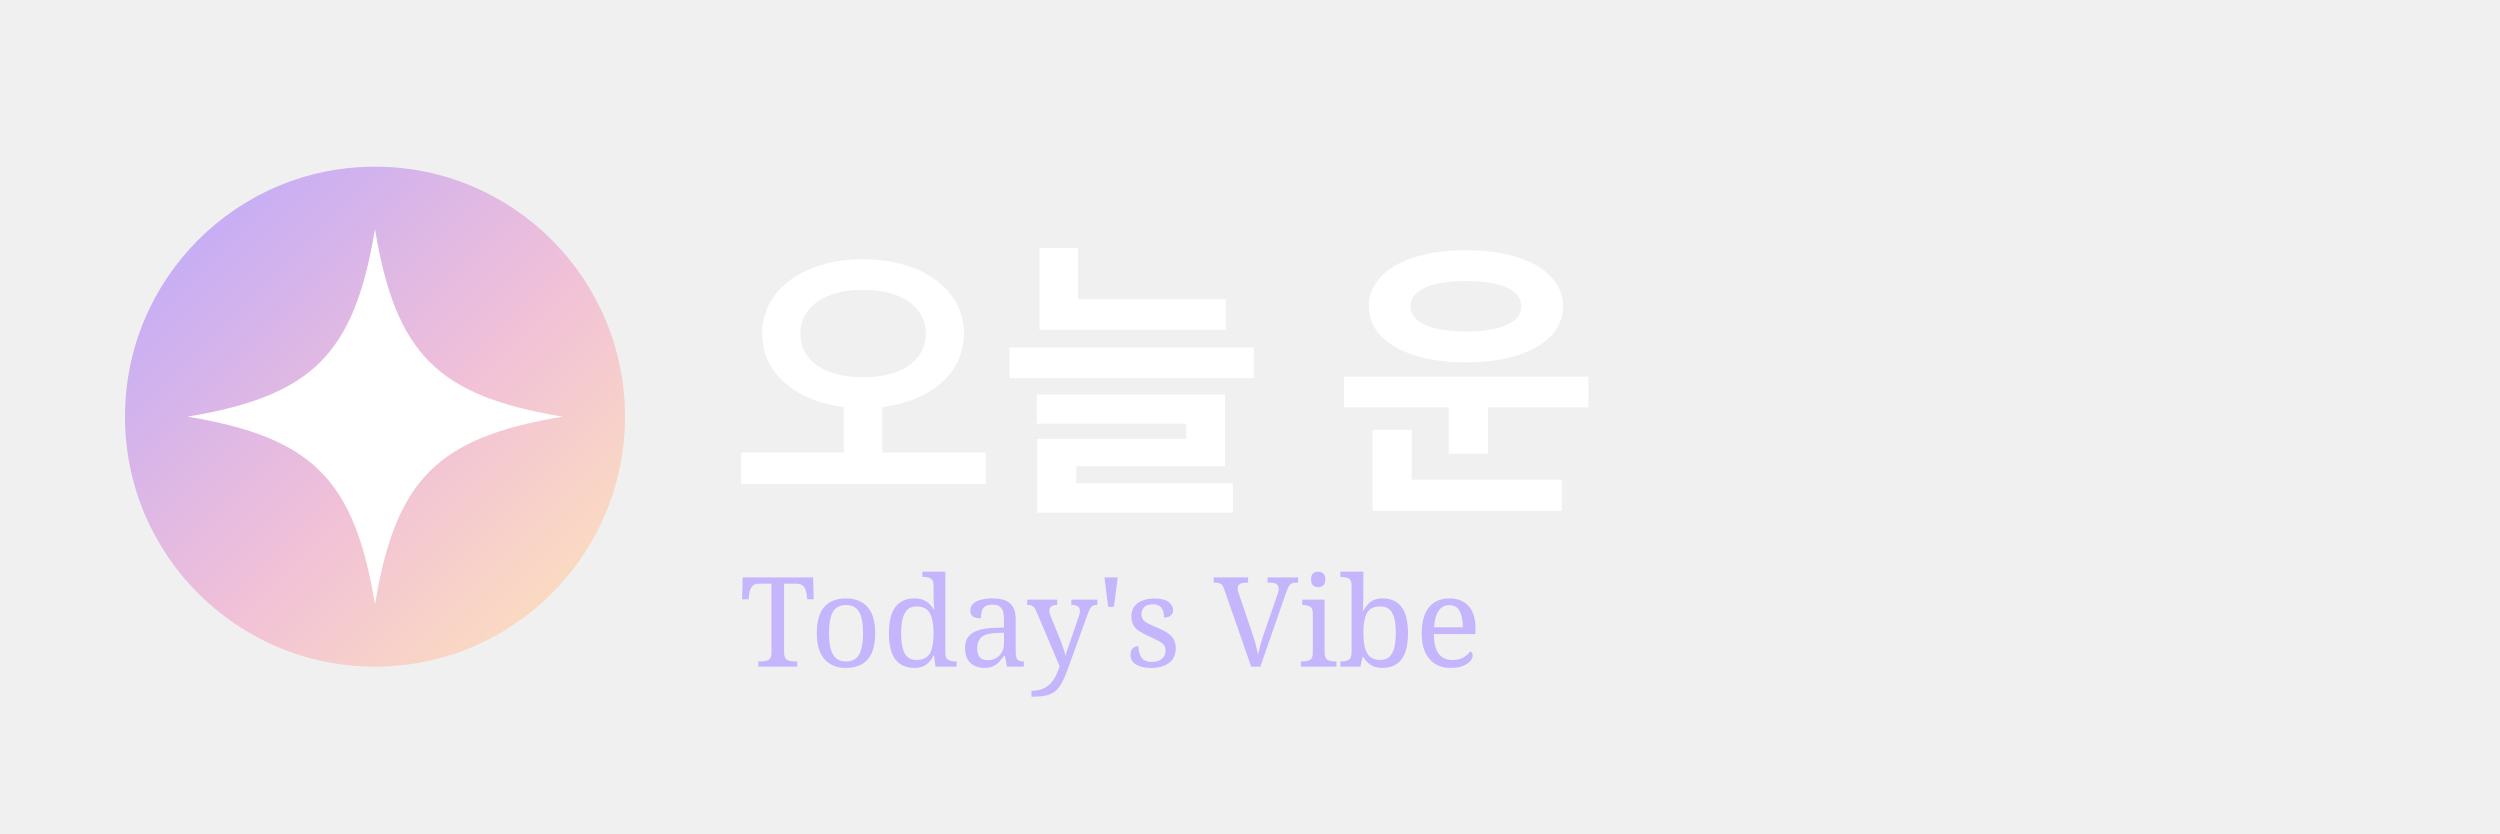
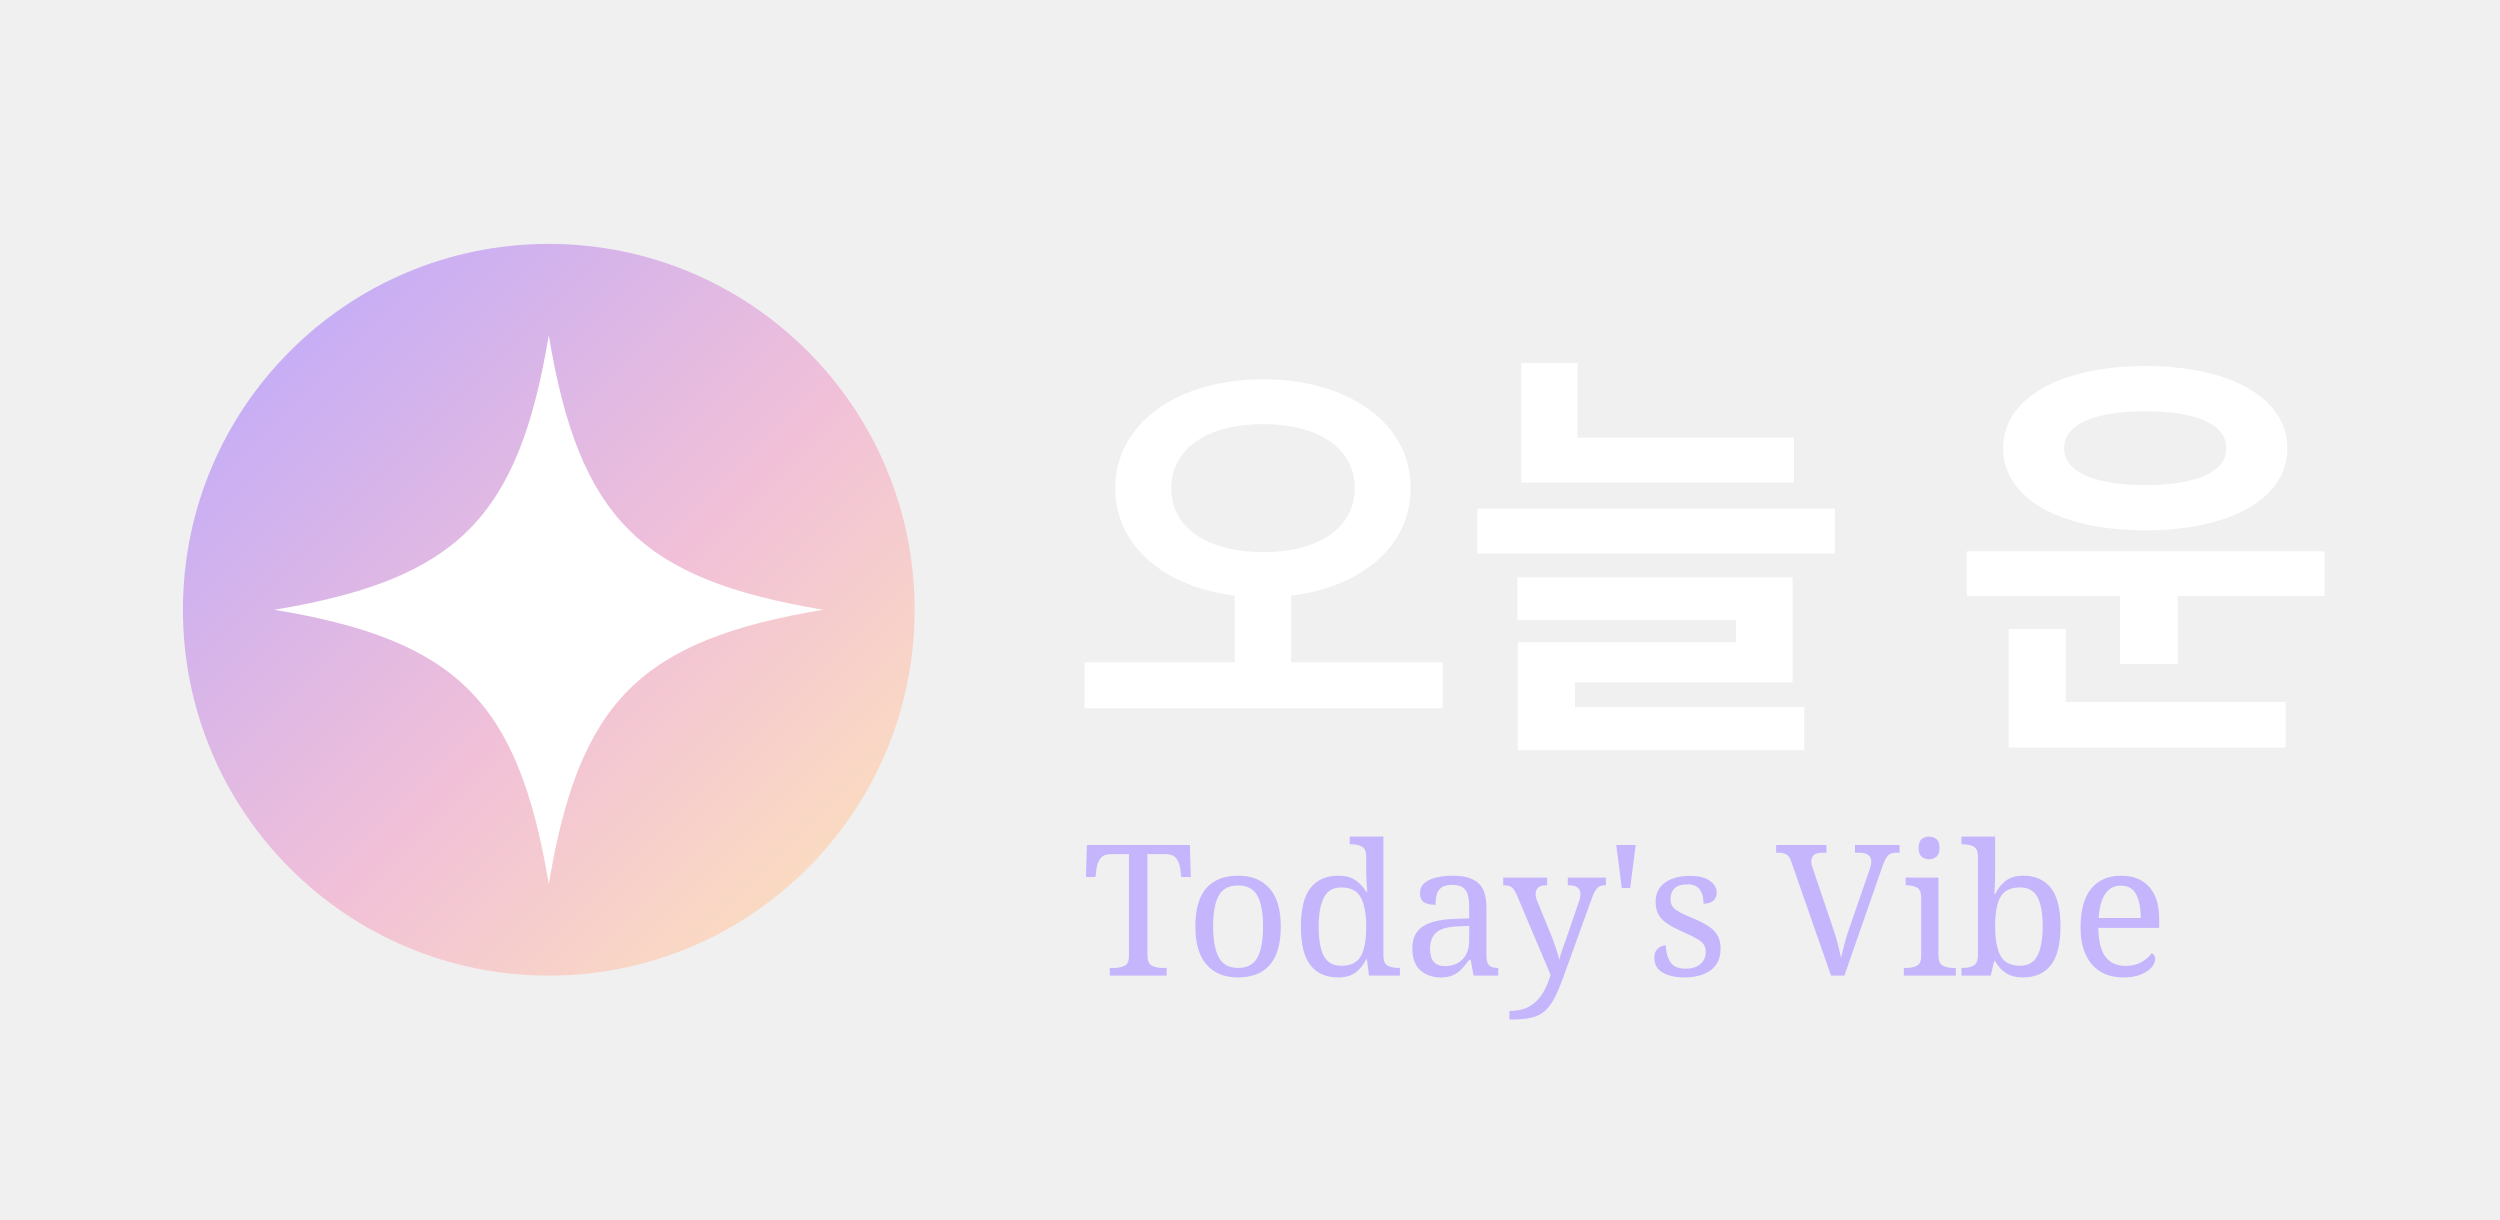
- <svg xmlns="http://www.w3.org/2000/svg" width="1200" height="400" viewBox="0 0 1200 400">
+ <svg xmlns="http://www.w3.org/2000/svg" width="820" height="400" viewBox="0 0 820 400">
  <defs>
    <linearGradient id="g" x1="0%" y1="0%" x2="100%" y2="100%">
      <stop offset="0%" stop-color="#B8A7FF" />
      <stop offset="55%" stop-color="#F1C0D8" />
      <stop offset="100%" stop-color="#FFE6B8" />
    </linearGradient>
  </defs>
  <circle cx="180" cy="200" r="120" fill="url(#g)" />
  <path d="M180 110 C190 170 210 190 270 200 C210 210 190 230 180 290 C170 230 150 210 90 200 C150 190 170 170 180 110Z" fill="white" />
  <text x="350" y="235" font-size="140" font-family="sans-serif" fill="#FFFFFF" font-weight="700">오늘 운</text>
  <text x="355" y="320" font-size="60" font-family="serif" fill="#C4B5FD">Today's Vibe</text>
</svg>
